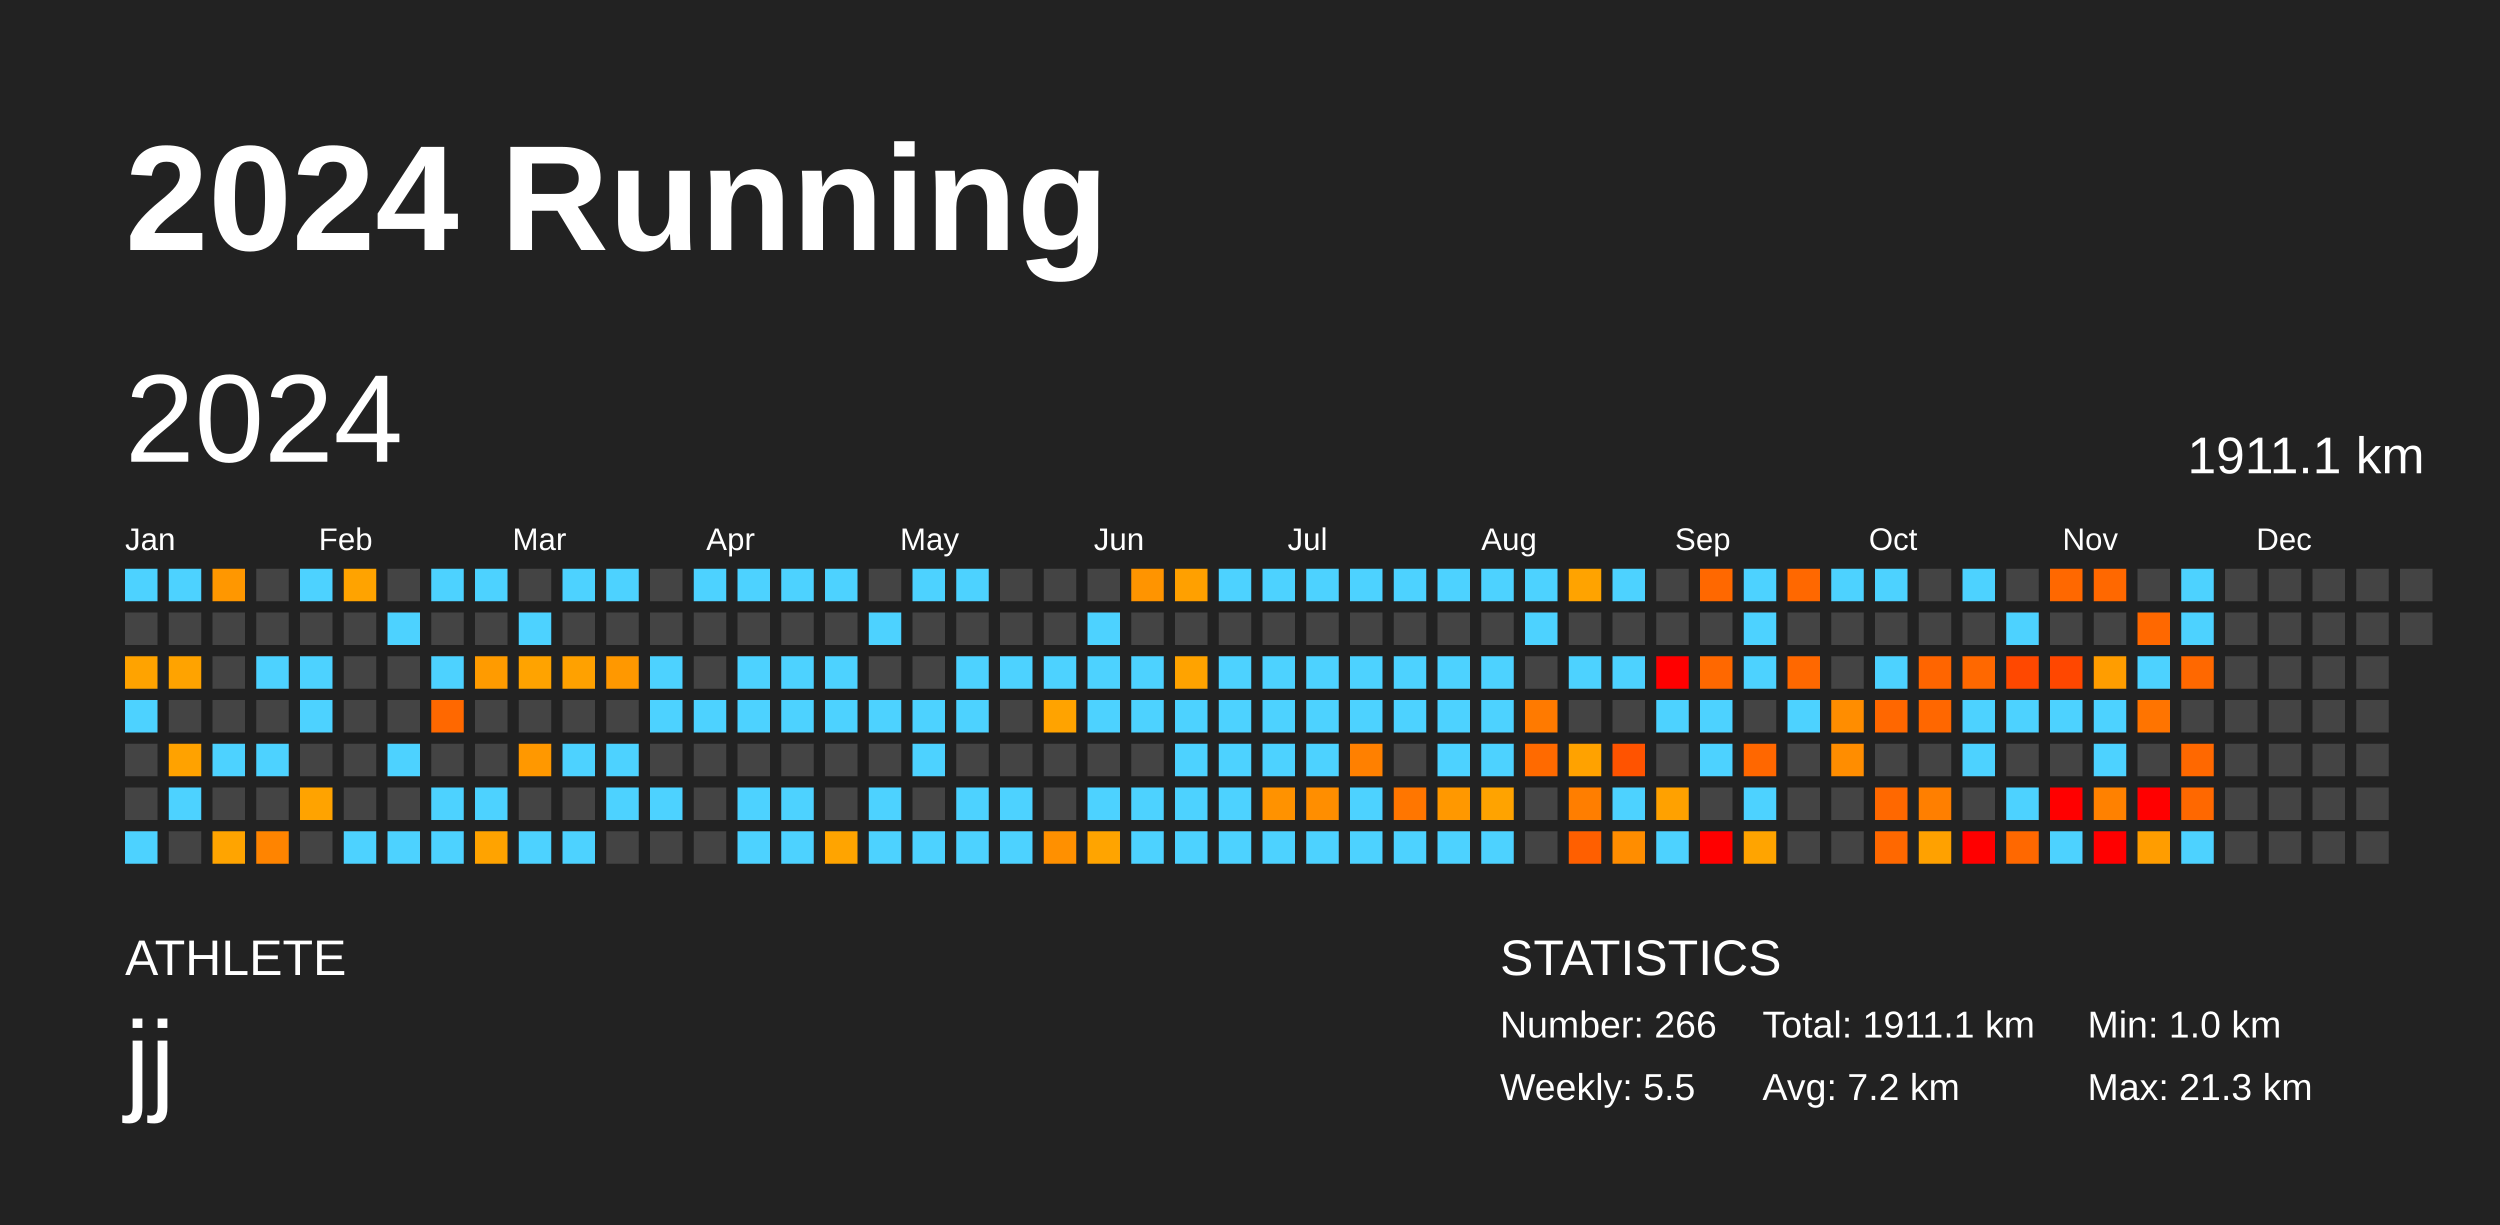
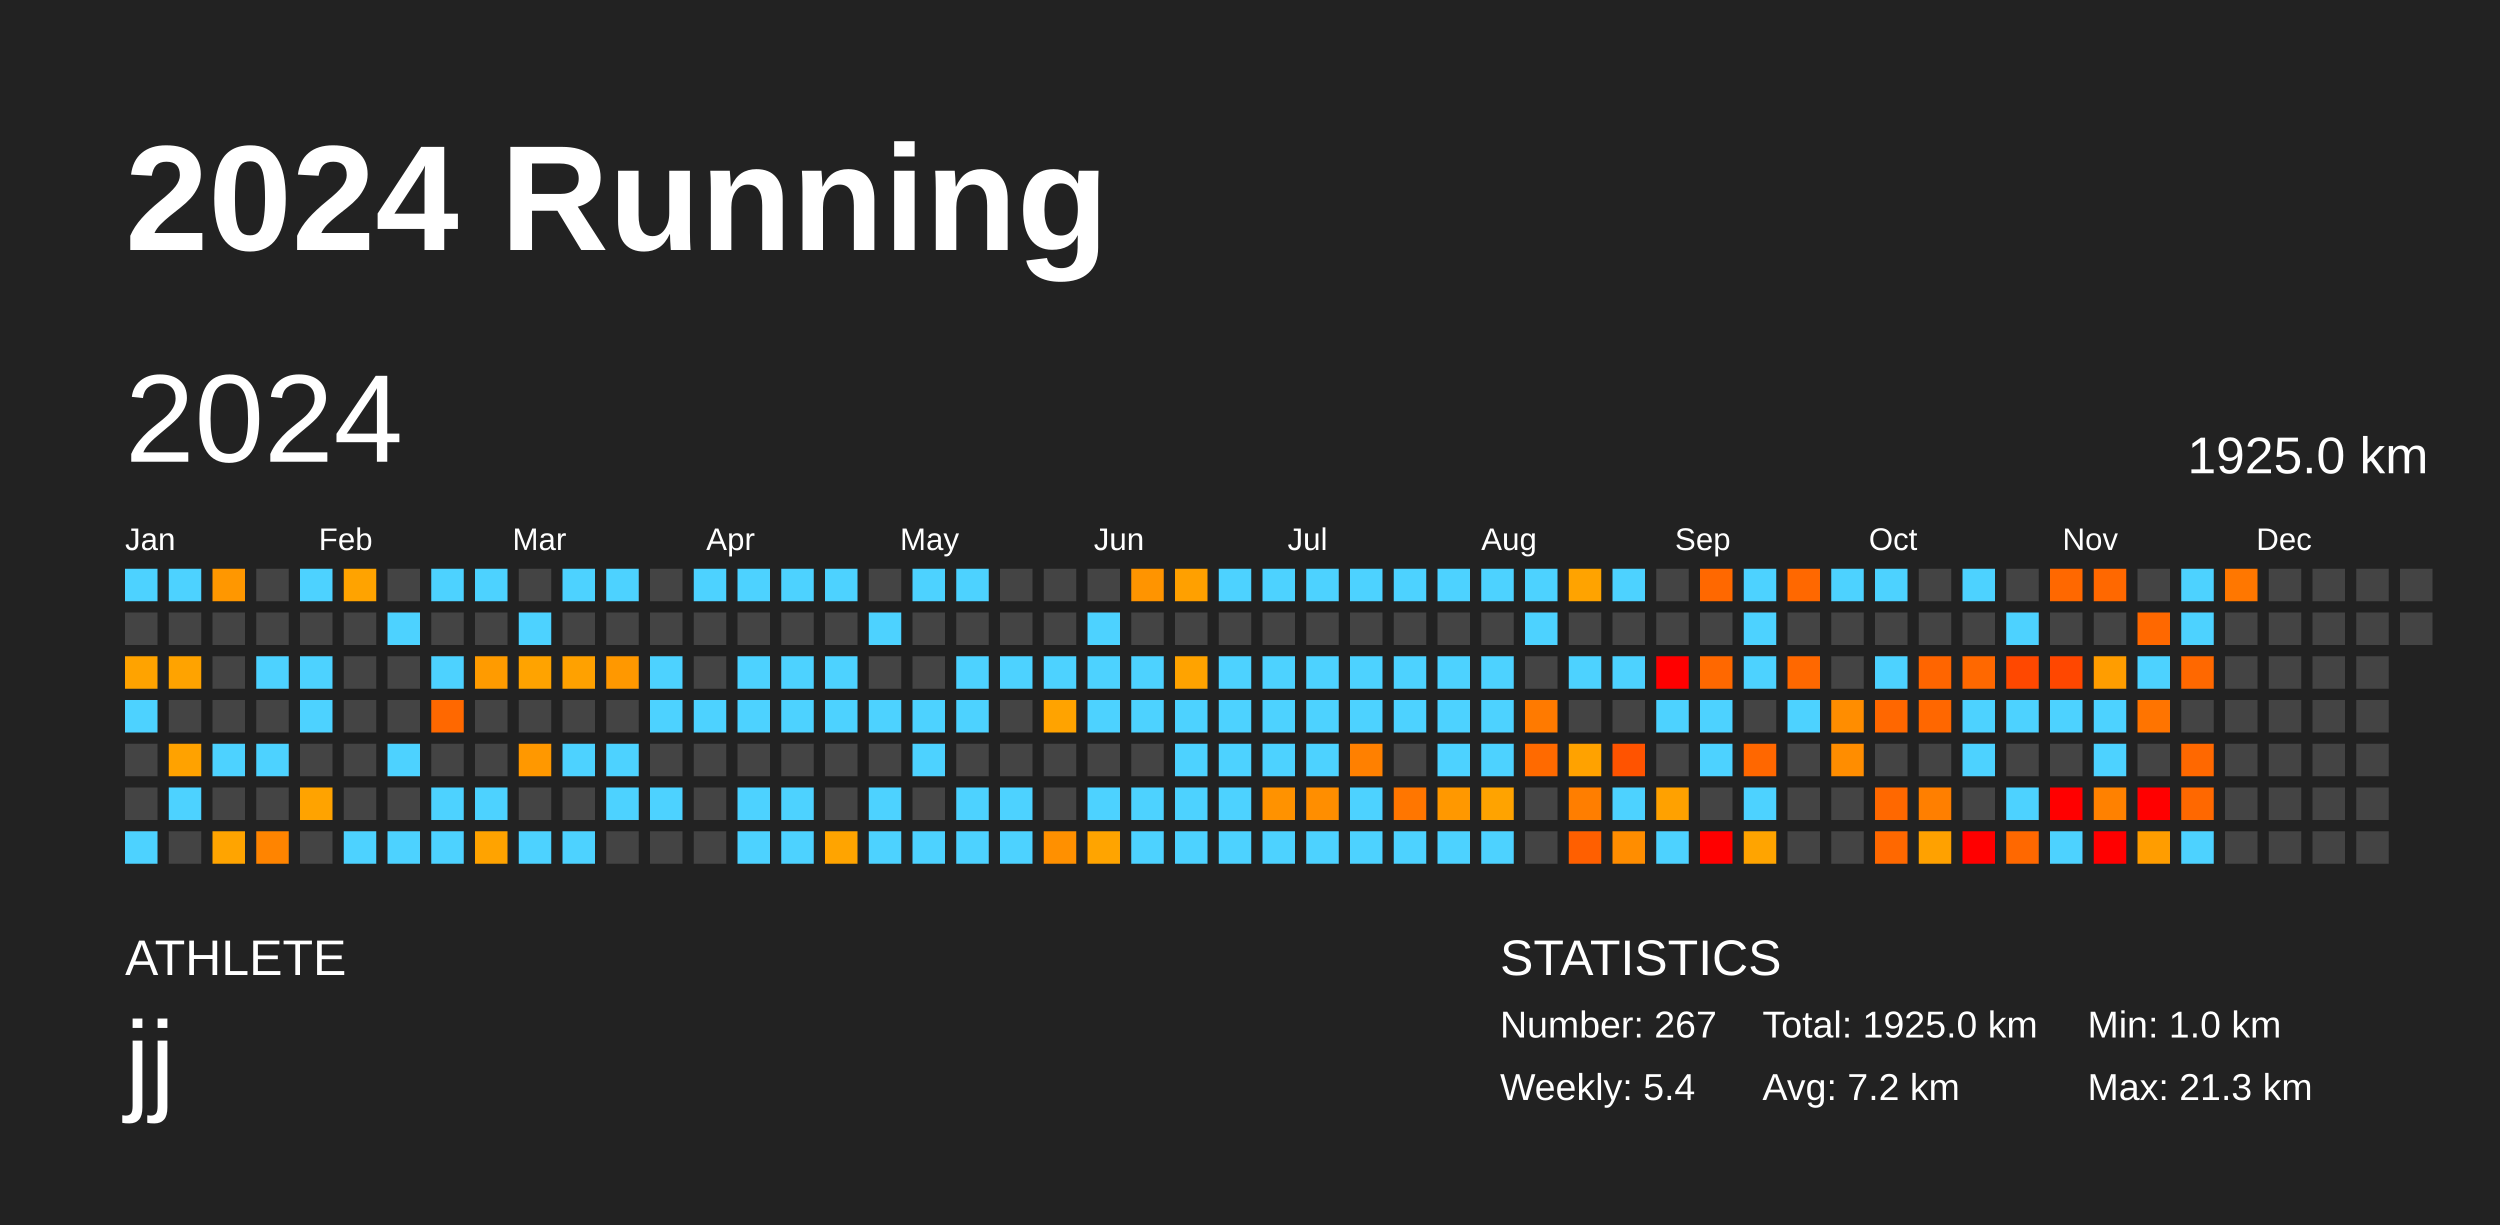
<svg xmlns="http://www.w3.org/2000/svg" baseProfile="full" height="98mm" version="1.1" viewBox="0,0,200,98" width="200mm">
  <defs />
  <rect fill="#222222" height="98" width="200" x="0" y="0" />
  <text fill="#FFFFFF" style="font-size:12px; font-family:Arial; font-weight:bold;" x="10" y="20">2024 Running</text>
  <text fill="#FFFFFF" style="font-size:4px; font-family:Arial" x="10" y="78">ATHLETE</text>
  <text fill="#FFFFFF" style="font-size:9px; font-family:Arial" x="10" y="88">jj</text>
  <text fill="#FFFFFF" style="font-size:4px; font-family:Arial" x="120" y="78">STATISTICS</text>
-   <text fill="#FFFFFF" style="font-size:3px; font-family:Arial" x="120" y="83">Number: 266</text>
-   <text fill="#FFFFFF" style="font-size:3px; font-family:Arial" x="120" y="88">Weekly: 5.5</text>
-   <text fill="#FFFFFF" style="font-size:3px; font-family:Arial" x="141" y="83">Total: 1911.1 km</text>
+   <text fill="#FFFFFF" style="font-size:3px; font-family:Arial" x="120" y="83">Number: 267</text>
+   <text fill="#FFFFFF" style="font-size:3px; font-family:Arial" x="120" y="88">Weekly: 5.4</text>
+   <text fill="#FFFFFF" style="font-size:3px; font-family:Arial" x="141" y="83">Total: 1925.0 km</text>
  <text fill="#FFFFFF" style="font-size:3px; font-family:Arial" x="141" y="88">Avg: 7.2 km</text>
  <text fill="#FFFFFF" style="font-size:3px; font-family:Arial" x="167" y="83">Min: 1.0 km</text>
  <text fill="#FFFFFF" style="font-size:3px; font-family:Arial" x="167" y="88">Max: 21.3 km</text>
  <text dominant-baseline="hanging" fill="#FFFFFF" style="font-size:10.0px; font-family:Arial;" x="10" y="30">2024</text>
-   <text dominant-baseline="hanging" fill="#FFFFFF" style="font-size:4.125px; font-family:Arial;" x="175" y="35">1911.1 km</text>
+   <text dominant-baseline="hanging" fill="#FFFFFF" style="font-size:4.125px; font-family:Arial;" x="175" y="35">1925.0 km</text>
  <text fill="#FFFFFF" style="font-size:2.5px; font-family:Arial" x="10.0" y="44">Jan</text>
  <text fill="#FFFFFF" style="font-size:2.5px; font-family:Arial" x="25.5" y="44">Feb</text>
  <text fill="#FFFFFF" style="font-size:2.5px; font-family:Arial" x="41.0" y="44">Mar</text>
  <text fill="#FFFFFF" style="font-size:2.5px; font-family:Arial" x="56.5" y="44">Apr</text>
  <text fill="#FFFFFF" style="font-size:2.5px; font-family:Arial" x="72.0" y="44">May</text>
  <text fill="#FFFFFF" style="font-size:2.5px; font-family:Arial" x="87.5" y="44">Jun</text>
  <text fill="#FFFFFF" style="font-size:2.5px; font-family:Arial" x="103.0" y="44">Jul</text>
  <text fill="#FFFFFF" style="font-size:2.5px; font-family:Arial" x="118.5" y="44">Aug</text>
  <text fill="#FFFFFF" style="font-size:2.5px; font-family:Arial" x="134.0" y="44">Sep</text>
  <text fill="#FFFFFF" style="font-size:2.5px; font-family:Arial" x="149.5" y="44">Oct</text>
  <text fill="#FFFFFF" style="font-size:2.5px; font-family:Arial" x="165.0" y="44">Nov</text>
  <text fill="#FFFFFF" style="font-size:2.5px; font-family:Arial" x="180.5" y="44">Dec</text>
  <rect fill="#4dd2ff" height="2.6" width="2.6" x="10.0" y="45.5" />
  <rect fill="#444444" height="2.6" width="2.6" x="10.0" y="49.0" />
  <rect fill="#ffa300" height="2.6" width="2.6" x="10.0" y="52.5" />
  <rect fill="#4dd2ff" height="2.6" width="2.6" x="10.0" y="56.0" />
  <rect fill="#444444" height="2.6" width="2.6" x="10.0" y="59.5" />
  <rect fill="#444444" height="2.6" width="2.6" x="10.0" y="63.0" />
  <rect fill="#4dd2ff" height="2.6" width="2.6" x="10.0" y="66.5" />
  <rect fill="#4dd2ff" height="2.6" width="2.6" x="13.5" y="45.5" />
  <rect fill="#444444" height="2.6" width="2.6" x="13.5" y="49.0" />
  <rect fill="#ffa300" height="2.6" width="2.6" x="13.5" y="52.5" />
  <rect fill="#444444" height="2.6" width="2.6" x="13.5" y="56.0" />
  <rect fill="#ffa200" height="2.6" width="2.6" x="13.5" y="59.5" />
  <rect fill="#4dd2ff" height="2.6" width="2.6" x="13.5" y="63.0" />
  <rect fill="#444444" height="2.6" width="2.6" x="13.5" y="66.5" />
  <rect fill="#ff9700" height="2.6" width="2.6" x="17.0" y="45.5" />
  <rect fill="#444444" height="2.6" width="2.6" x="17.0" y="49.0" />
  <rect fill="#444444" height="2.6" width="2.6" x="17.0" y="52.5" />
  <rect fill="#444444" height="2.6" width="2.6" x="17.0" y="56.0" />
  <rect fill="#4dd2ff" height="2.6" width="2.6" x="17.0" y="59.5" />
  <rect fill="#444444" height="2.6" width="2.6" x="17.0" y="63.0" />
  <rect fill="#ffa400" height="2.6" width="2.6" x="17.0" y="66.5" />
  <rect fill="#444444" height="2.6" width="2.6" x="20.5" y="45.5" />
  <rect fill="#444444" height="2.6" width="2.6" x="20.5" y="49.0" />
  <rect fill="#4dd2ff" height="2.6" width="2.6" x="20.5" y="52.5" />
  <rect fill="#444444" height="2.6" width="2.6" x="20.5" y="56.0" />
  <rect fill="#4dd2ff" height="2.6" width="2.6" x="20.5" y="59.5" />
  <rect fill="#444444" height="2.6" width="2.6" x="20.5" y="63.0" />
  <rect fill="#ff8400" height="2.6" width="2.6" x="20.5" y="66.5" />
  <rect fill="#4dd2ff" height="2.6" width="2.6" x="24.0" y="45.5" />
  <rect fill="#444444" height="2.6" width="2.6" x="24.0" y="49.0" />
  <rect fill="#4dd2ff" height="2.6" width="2.6" x="24.0" y="52.5" />
  <rect fill="#4dd2ff" height="2.6" width="2.6" x="24.0" y="56.0" />
  <rect fill="#444444" height="2.6" width="2.6" x="24.0" y="59.5" />
  <rect fill="#ffa300" height="2.6" width="2.6" x="24.0" y="63.0" />
  <rect fill="#444444" height="2.6" width="2.6" x="24.0" y="66.5" />
  <rect fill="#ffa300" height="2.6" width="2.6" x="27.5" y="45.5" />
  <rect fill="#444444" height="2.6" width="2.6" x="27.5" y="49.0" />
  <rect fill="#444444" height="2.6" width="2.6" x="27.5" y="52.5" />
  <rect fill="#444444" height="2.6" width="2.6" x="27.5" y="56.0" />
  <rect fill="#444444" height="2.6" width="2.6" x="27.5" y="59.5" />
  <rect fill="#444444" height="2.6" width="2.6" x="27.5" y="63.0" />
  <rect fill="#4dd2ff" height="2.6" width="2.6" x="27.5" y="66.5" />
  <rect fill="#444444" height="2.6" width="2.6" x="31.0" y="45.5" />
  <rect fill="#4dd2ff" height="2.6" width="2.6" x="31.0" y="49.0" />
  <rect fill="#444444" height="2.6" width="2.6" x="31.0" y="52.5" />
  <rect fill="#444444" height="2.6" width="2.6" x="31.0" y="56.0" />
  <rect fill="#4dd2ff" height="2.6" width="2.6" x="31.0" y="59.5" />
  <rect fill="#444444" height="2.6" width="2.6" x="31.0" y="63.0" />
  <rect fill="#4dd2ff" height="2.6" width="2.6" x="31.0" y="66.5" />
  <rect fill="#4dd2ff" height="2.6" width="2.6" x="34.5" y="45.5" />
  <rect fill="#444444" height="2.6" width="2.6" x="34.5" y="49.0" />
  <rect fill="#4dd2ff" height="2.6" width="2.6" x="34.5" y="52.5" />
  <rect fill="#ff6800" height="2.6" width="2.6" x="34.5" y="56.0" />
  <rect fill="#444444" height="2.6" width="2.6" x="34.5" y="59.5" />
  <rect fill="#4dd2ff" height="2.6" width="2.6" x="34.5" y="63.0" />
  <rect fill="#4dd2ff" height="2.6" width="2.6" x="34.5" y="66.5" />
  <rect fill="#4dd2ff" height="2.6" width="2.6" x="38.0" y="45.5" />
  <rect fill="#444444" height="2.6" width="2.6" x="38.0" y="49.0" />
  <rect fill="#ff9b00" height="2.6" width="2.6" x="38.0" y="52.5" />
  <rect fill="#444444" height="2.6" width="2.6" x="38.0" y="56.0" />
  <rect fill="#444444" height="2.6" width="2.6" x="38.0" y="59.5" />
  <rect fill="#4dd2ff" height="2.6" width="2.6" x="38.0" y="63.0" />
  <rect fill="#ffa300" height="2.6" width="2.6" x="38.0" y="66.5" />
  <rect fill="#444444" height="2.6" width="2.6" x="41.5" y="45.5" />
  <rect fill="#4dd2ff" height="2.6" width="2.6" x="41.5" y="49.0" />
  <rect fill="#ffa300" height="2.6" width="2.6" x="41.5" y="52.5" />
  <rect fill="#444444" height="2.6" width="2.6" x="41.5" y="56.0" />
  <rect fill="#ff9800" height="2.6" width="2.6" x="41.5" y="59.5" />
  <rect fill="#444444" height="2.6" width="2.6" x="41.5" y="63.0" />
  <rect fill="#4dd2ff" height="2.6" width="2.6" x="41.5" y="66.5" />
  <rect fill="#4dd2ff" height="2.6" width="2.6" x="45.0" y="45.5" />
  <rect fill="#444444" height="2.6" width="2.6" x="45.0" y="49.0" />
  <rect fill="#ffa100" height="2.6" width="2.6" x="45.0" y="52.5" />
  <rect fill="#444444" height="2.6" width="2.6" x="45.0" y="56.0" />
  <rect fill="#4dd2ff" height="2.6" width="2.6" x="45.0" y="59.5" />
  <rect fill="#444444" height="2.6" width="2.6" x="45.0" y="63.0" />
  <rect fill="#4dd2ff" height="2.6" width="2.6" x="45.0" y="66.5" />
  <rect fill="#4dd2ff" height="2.6" width="2.6" x="48.5" y="45.5" />
  <rect fill="#444444" height="2.6" width="2.6" x="48.5" y="49.0" />
  <rect fill="#ff9800" height="2.6" width="2.6" x="48.5" y="52.5" />
  <rect fill="#444444" height="2.6" width="2.6" x="48.5" y="56.0" />
  <rect fill="#4dd2ff" height="2.6" width="2.6" x="48.5" y="59.5" />
  <rect fill="#4dd2ff" height="2.6" width="2.6" x="48.5" y="63.0" />
  <rect fill="#444444" height="2.6" width="2.6" x="48.5" y="66.5" />
  <rect fill="#444444" height="2.6" width="2.6" x="52.0" y="45.5" />
  <rect fill="#444444" height="2.6" width="2.6" x="52.0" y="49.0" />
  <rect fill="#4dd2ff" height="2.6" width="2.6" x="52.0" y="52.5" />
  <rect fill="#4dd2ff" height="2.6" width="2.6" x="52.0" y="56.0" />
  <rect fill="#444444" height="2.6" width="2.6" x="52.0" y="59.5" />
  <rect fill="#4dd2ff" height="2.6" width="2.6" x="52.0" y="63.0" />
  <rect fill="#444444" height="2.6" width="2.6" x="52.0" y="66.5" />
  <rect fill="#4dd2ff" height="2.6" width="2.6" x="55.5" y="45.5" />
  <rect fill="#444444" height="2.6" width="2.6" x="55.5" y="49.0" />
  <rect fill="#444444" height="2.6" width="2.6" x="55.5" y="52.5" />
  <rect fill="#4dd2ff" height="2.6" width="2.6" x="55.5" y="56.0" />
  <rect fill="#444444" height="2.6" width="2.6" x="55.5" y="59.5" />
  <rect fill="#444444" height="2.6" width="2.6" x="55.5" y="63.0" />
  <rect fill="#444444" height="2.6" width="2.6" x="55.5" y="66.5" />
  <rect fill="#4dd2ff" height="2.6" width="2.6" x="59.0" y="45.5" />
  <rect fill="#444444" height="2.6" width="2.6" x="59.0" y="49.0" />
  <rect fill="#4dd2ff" height="2.6" width="2.6" x="59.0" y="52.5" />
  <rect fill="#4dd2ff" height="2.6" width="2.6" x="59.0" y="56.0" />
  <rect fill="#444444" height="2.6" width="2.6" x="59.0" y="59.5" />
  <rect fill="#4dd2ff" height="2.6" width="2.6" x="59.0" y="63.0" />
  <rect fill="#4dd2ff" height="2.6" width="2.6" x="59.0" y="66.5" />
  <rect fill="#4dd2ff" height="2.6" width="2.6" x="62.5" y="45.5" />
  <rect fill="#444444" height="2.6" width="2.6" x="62.5" y="49.0" />
  <rect fill="#4dd2ff" height="2.6" width="2.6" x="62.5" y="52.5" />
  <rect fill="#4dd2ff" height="2.6" width="2.6" x="62.5" y="56.0" />
  <rect fill="#444444" height="2.6" width="2.6" x="62.5" y="59.5" />
  <rect fill="#4dd2ff" height="2.6" width="2.6" x="62.5" y="63.0" />
  <rect fill="#4dd2ff" height="2.6" width="2.6" x="62.5" y="66.5" />
  <rect fill="#4dd2ff" height="2.6" width="2.6" x="66.0" y="45.5" />
  <rect fill="#444444" height="2.6" width="2.6" x="66.0" y="49.0" />
  <rect fill="#4dd2ff" height="2.6" width="2.6" x="66.0" y="52.5" />
  <rect fill="#4dd2ff" height="2.6" width="2.6" x="66.0" y="56.0" />
  <rect fill="#444444" height="2.6" width="2.6" x="66.0" y="59.5" />
  <rect fill="#444444" height="2.6" width="2.6" x="66.0" y="63.0" />
  <rect fill="#ffa400" height="2.6" width="2.6" x="66.0" y="66.5" />
  <rect fill="#444444" height="2.6" width="2.6" x="69.5" y="45.5" />
  <rect fill="#4dd2ff" height="2.6" width="2.6" x="69.5" y="49.0" />
  <rect fill="#444444" height="2.6" width="2.6" x="69.5" y="52.5" />
  <rect fill="#4dd2ff" height="2.6" width="2.6" x="69.5" y="56.0" />
  <rect fill="#444444" height="2.6" width="2.6" x="69.5" y="59.5" />
  <rect fill="#4dd2ff" height="2.6" width="2.6" x="69.5" y="63.0" />
  <rect fill="#4dd2ff" height="2.6" width="2.6" x="69.5" y="66.5" />
  <rect fill="#4dd2ff" height="2.6" width="2.6" x="73.0" y="45.5" />
  <rect fill="#444444" height="2.6" width="2.6" x="73.0" y="49.0" />
  <rect fill="#444444" height="2.6" width="2.6" x="73.0" y="52.5" />
  <rect fill="#4dd2ff" height="2.6" width="2.6" x="73.0" y="56.0" />
  <rect fill="#4dd2ff" height="2.6" width="2.6" x="73.0" y="59.5" />
  <rect fill="#444444" height="2.6" width="2.6" x="73.0" y="63.0" />
  <rect fill="#4dd2ff" height="2.6" width="2.6" x="73.0" y="66.5" />
  <rect fill="#4dd2ff" height="2.6" width="2.6" x="76.5" y="45.5" />
  <rect fill="#444444" height="2.6" width="2.6" x="76.5" y="49.0" />
  <rect fill="#4dd2ff" height="2.6" width="2.6" x="76.5" y="52.5" />
  <rect fill="#4dd2ff" height="2.6" width="2.6" x="76.5" y="56.0" />
  <rect fill="#444444" height="2.6" width="2.6" x="76.5" y="59.5" />
  <rect fill="#4dd2ff" height="2.6" width="2.6" x="76.5" y="63.0" />
  <rect fill="#4dd2ff" height="2.6" width="2.6" x="76.5" y="66.5" />
  <rect fill="#444444" height="2.6" width="2.6" x="80.0" y="45.5" />
  <rect fill="#444444" height="2.6" width="2.6" x="80.0" y="49.0" />
  <rect fill="#4dd2ff" height="2.6" width="2.6" x="80.0" y="52.5" />
  <rect fill="#444444" height="2.6" width="2.6" x="80.0" y="56.0" />
  <rect fill="#444444" height="2.6" width="2.6" x="80.0" y="59.5" />
  <rect fill="#4dd2ff" height="2.6" width="2.6" x="80.0" y="63.0" />
  <rect fill="#4dd2ff" height="2.6" width="2.6" x="80.0" y="66.5" />
  <rect fill="#444444" height="2.6" width="2.6" x="83.5" y="45.5" />
  <rect fill="#444444" height="2.6" width="2.6" x="83.5" y="49.0" />
  <rect fill="#4dd2ff" height="2.6" width="2.6" x="83.5" y="52.5" />
  <rect fill="#ffa300" height="2.6" width="2.6" x="83.5" y="56.0" />
  <rect fill="#444444" height="2.6" width="2.6" x="83.5" y="59.5" />
  <rect fill="#444444" height="2.6" width="2.6" x="83.5" y="63.0" />
  <rect fill="#ff9000" height="2.6" width="2.6" x="83.5" y="66.5" />
  <rect fill="#444444" height="2.6" width="2.6" x="87.0" y="45.5" />
  <rect fill="#4dd2ff" height="2.6" width="2.6" x="87.0" y="49.0" />
  <rect fill="#4dd2ff" height="2.6" width="2.6" x="87.0" y="52.5" />
  <rect fill="#4dd2ff" height="2.6" width="2.6" x="87.0" y="56.0" />
  <rect fill="#444444" height="2.6" width="2.6" x="87.0" y="59.5" />
  <rect fill="#4dd2ff" height="2.6" width="2.6" x="87.0" y="63.0" />
  <rect fill="#ffa400" height="2.6" width="2.6" x="87.0" y="66.5" />
  <rect fill="#ff9400" height="2.6" width="2.6" x="90.5" y="45.5" />
  <rect fill="#444444" height="2.6" width="2.6" x="90.5" y="49.0" />
  <rect fill="#4dd2ff" height="2.6" width="2.6" x="90.5" y="52.5" />
  <rect fill="#4dd2ff" height="2.6" width="2.6" x="90.5" y="56.0" />
  <rect fill="#444444" height="2.6" width="2.6" x="90.5" y="59.5" />
  <rect fill="#4dd2ff" height="2.6" width="2.6" x="90.5" y="63.0" />
  <rect fill="#4dd2ff" height="2.6" width="2.6" x="90.5" y="66.5" />
  <rect fill="#ffa000" height="2.6" width="2.6" x="94.0" y="45.5" />
  <rect fill="#444444" height="2.6" width="2.6" x="94.0" y="49.0" />
  <rect fill="#ffa300" height="2.6" width="2.6" x="94.0" y="52.5" />
  <rect fill="#4dd2ff" height="2.6" width="2.6" x="94.0" y="56.0" />
  <rect fill="#4dd2ff" height="2.6" width="2.6" x="94.0" y="59.5" />
  <rect fill="#4dd2ff" height="2.6" width="2.6" x="94.0" y="63.0" />
  <rect fill="#4dd2ff" height="2.6" width="2.6" x="94.0" y="66.5" />
  <rect fill="#4dd2ff" height="2.6" width="2.6" x="97.5" y="45.5" />
  <rect fill="#444444" height="2.6" width="2.6" x="97.5" y="49.0" />
  <rect fill="#4dd2ff" height="2.6" width="2.6" x="97.5" y="52.5" />
  <rect fill="#4dd2ff" height="2.6" width="2.6" x="97.5" y="56.0" />
  <rect fill="#4dd2ff" height="2.6" width="2.6" x="97.5" y="59.5" />
  <rect fill="#4dd2ff" height="2.6" width="2.6" x="97.5" y="63.0" />
  <rect fill="#4dd2ff" height="2.6" width="2.6" x="97.5" y="66.5" />
  <rect fill="#4dd2ff" height="2.6" width="2.6" x="101.0" y="45.5" />
  <rect fill="#444444" height="2.6" width="2.6" x="101.0" y="49.0" />
  <rect fill="#4dd2ff" height="2.6" width="2.6" x="101.0" y="52.5" />
  <rect fill="#4dd2ff" height="2.6" width="2.6" x="101.0" y="56.0" />
  <rect fill="#4dd2ff" height="2.6" width="2.6" x="101.0" y="59.5" />
  <rect fill="#ff9200" height="2.6" width="2.6" x="101.0" y="63.0" />
  <rect fill="#4dd2ff" height="2.6" width="2.6" x="101.0" y="66.5" />
  <rect fill="#4dd2ff" height="2.6" width="2.6" x="104.5" y="45.5" />
  <rect fill="#444444" height="2.6" width="2.6" x="104.5" y="49.0" />
  <rect fill="#4dd2ff" height="2.6" width="2.6" x="104.5" y="52.5" />
  <rect fill="#4dd2ff" height="2.6" width="2.6" x="104.5" y="56.0" />
  <rect fill="#4dd2ff" height="2.6" width="2.6" x="104.5" y="59.5" />
  <rect fill="#ff8e00" height="2.6" width="2.6" x="104.5" y="63.0" />
  <rect fill="#4dd2ff" height="2.6" width="2.6" x="104.5" y="66.5" />
  <rect fill="#4dd2ff" height="2.6" width="2.6" x="108.0" y="45.5" />
  <rect fill="#444444" height="2.6" width="2.6" x="108.0" y="49.0" />
  <rect fill="#4dd2ff" height="2.6" width="2.6" x="108.0" y="52.5" />
  <rect fill="#4dd2ff" height="2.6" width="2.6" x="108.0" y="56.0" />
  <rect fill="#ff8000" height="2.6" width="2.6" x="108.0" y="59.5" />
  <rect fill="#4dd2ff" height="2.6" width="2.6" x="108.0" y="63.0" />
  <rect fill="#4dd2ff" height="2.6" width="2.6" x="108.0" y="66.5" />
  <rect fill="#4dd2ff" height="2.6" width="2.6" x="111.5" y="45.5" />
  <rect fill="#444444" height="2.6" width="2.6" x="111.5" y="49.0" />
  <rect fill="#4dd2ff" height="2.6" width="2.6" x="111.5" y="52.5" />
  <rect fill="#4dd2ff" height="2.6" width="2.6" x="111.5" y="56.0" />
  <rect fill="#444444" height="2.6" width="2.6" x="111.5" y="59.5" />
  <rect fill="#ff7600" height="2.6" width="2.6" x="111.5" y="63.0" />
  <rect fill="#4dd2ff" height="2.6" width="2.6" x="111.5" y="66.5" />
  <rect fill="#4dd2ff" height="2.6" width="2.6" x="115.0" y="45.5" />
  <rect fill="#444444" height="2.6" width="2.6" x="115.0" y="49.0" />
  <rect fill="#4dd2ff" height="2.6" width="2.6" x="115.0" y="52.5" />
  <rect fill="#4dd2ff" height="2.6" width="2.6" x="115.0" y="56.0" />
  <rect fill="#4dd2ff" height="2.6" width="2.6" x="115.0" y="59.5" />
  <rect fill="#ff9800" height="2.6" width="2.6" x="115.0" y="63.0" />
  <rect fill="#4dd2ff" height="2.6" width="2.6" x="115.0" y="66.5" />
  <rect fill="#4dd2ff" height="2.6" width="2.6" x="118.5" y="45.5" />
  <rect fill="#444444" height="2.6" width="2.6" x="118.5" y="49.0" />
  <rect fill="#4dd2ff" height="2.6" width="2.6" x="118.5" y="52.5" />
  <rect fill="#4dd2ff" height="2.6" width="2.6" x="118.5" y="56.0" />
  <rect fill="#4dd2ff" height="2.6" width="2.6" x="118.5" y="59.5" />
  <rect fill="#ffa300" height="2.6" width="2.6" x="118.5" y="63.0" />
  <rect fill="#4dd2ff" height="2.6" width="2.6" x="118.5" y="66.5" />
  <rect fill="#4dd2ff" height="2.6" width="2.6" x="122.0" y="45.5" />
  <rect fill="#4dd2ff" height="2.6" width="2.6" x="122.0" y="49.0" />
  <rect fill="#444444" height="2.6" width="2.6" x="122.0" y="52.5" />
  <rect fill="#ff7a00" height="2.6" width="2.6" x="122.0" y="56.0" />
  <rect fill="#ff6a00" height="2.6" width="2.6" x="122.0" y="59.5" />
  <rect fill="#444444" height="2.6" width="2.6" x="122.0" y="63.0" />
  <rect fill="#444444" height="2.6" width="2.6" x="122.0" y="66.5" />
  <rect fill="#ffa300" height="2.6" width="2.6" x="125.5" y="45.5" />
  <rect fill="#444444" height="2.6" width="2.6" x="125.5" y="49.0" />
  <rect fill="#4dd2ff" height="2.6" width="2.6" x="125.5" y="52.5" />
  <rect fill="#444444" height="2.6" width="2.6" x="125.5" y="56.0" />
  <rect fill="#ffa200" height="2.6" width="2.6" x="125.5" y="59.5" />
  <rect fill="#ff7e00" height="2.6" width="2.6" x="125.5" y="63.0" />
  <rect fill="#ff5f00" height="2.6" width="2.6" x="125.5" y="66.5" />
  <rect fill="#4dd2ff" height="2.6" width="2.6" x="129.0" y="45.5" />
  <rect fill="#444444" height="2.6" width="2.6" x="129.0" y="49.0" />
  <rect fill="#4dd2ff" height="2.6" width="2.6" x="129.0" y="52.5" />
  <rect fill="#444444" height="2.6" width="2.6" x="129.0" y="56.0" />
  <rect fill="#ff5300" height="2.6" width="2.6" x="129.0" y="59.5" />
  <rect fill="#4dd2ff" height="2.6" width="2.6" x="129.0" y="63.0" />
  <rect fill="#ff8d00" height="2.6" width="2.6" x="129.0" y="66.5" />
  <rect fill="#444444" height="2.6" width="2.6" x="132.5" y="45.5" />
  <rect fill="#444444" height="2.6" width="2.6" x="132.5" y="49.0" />
  <rect fill="red" height="2.6" width="2.6" x="132.5" y="52.5" />
  <rect fill="#4dd2ff" height="2.6" width="2.6" x="132.5" y="56.0" />
  <rect fill="#444444" height="2.6" width="2.6" x="132.5" y="59.5" />
  <rect fill="#ffa100" height="2.6" width="2.6" x="132.5" y="63.0" />
  <rect fill="#4dd2ff" height="2.6" width="2.6" x="132.5" y="66.5" />
  <rect fill="#ff6800" height="2.6" width="2.6" x="136.0" y="45.5" />
  <rect fill="#444444" height="2.6" width="2.6" x="136.0" y="49.0" />
  <rect fill="#ff6800" height="2.6" width="2.6" x="136.0" y="52.5" />
  <rect fill="#4dd2ff" height="2.6" width="2.6" x="136.0" y="56.0" />
  <rect fill="#4dd2ff" height="2.6" width="2.6" x="136.0" y="59.5" />
  <rect fill="#444444" height="2.6" width="2.6" x="136.0" y="63.0" />
  <rect fill="red" height="2.6" width="2.6" x="136.0" y="66.5" />
  <rect fill="#4dd2ff" height="2.6" width="2.6" x="139.5" y="45.5" />
  <rect fill="#4dd2ff" height="2.6" width="2.6" x="139.5" y="49.0" />
  <rect fill="#4dd2ff" height="2.6" width="2.6" x="139.5" y="52.5" />
  <rect fill="#444444" height="2.6" width="2.6" x="139.5" y="56.0" />
  <rect fill="#ff6700" height="2.6" width="2.6" x="139.5" y="59.5" />
  <rect fill="#4dd2ff" height="2.6" width="2.6" x="139.5" y="63.0" />
  <rect fill="#ffa400" height="2.6" width="2.6" x="139.5" y="66.5" />
  <rect fill="#ff6800" height="2.6" width="2.6" x="143.0" y="45.5" />
  <rect fill="#444444" height="2.6" width="2.6" x="143.0" y="49.0" />
  <rect fill="#ff6800" height="2.6" width="2.6" x="143.0" y="52.5" />
  <rect fill="#4dd2ff" height="2.6" width="2.6" x="143.0" y="56.0" />
  <rect fill="#444444" height="2.6" width="2.6" x="143.0" y="59.5" />
  <rect fill="#444444" height="2.6" width="2.6" x="143.0" y="63.0" />
  <rect fill="#444444" height="2.6" width="2.6" x="143.0" y="66.5" />
  <rect fill="#4dd2ff" height="2.6" width="2.6" x="146.5" y="45.5" />
  <rect fill="#444444" height="2.6" width="2.6" x="146.5" y="49.0" />
  <rect fill="#444444" height="2.6" width="2.6" x="146.5" y="52.5" />
  <rect fill="#ff8d00" height="2.6" width="2.6" x="146.5" y="56.0" />
  <rect fill="#ff8d00" height="2.6" width="2.6" x="146.5" y="59.5" />
  <rect fill="#444444" height="2.6" width="2.6" x="146.5" y="63.0" />
  <rect fill="#444444" height="2.6" width="2.6" x="146.5" y="66.5" />
  <rect fill="#4dd2ff" height="2.6" width="2.6" x="150.0" y="45.5" />
  <rect fill="#444444" height="2.6" width="2.6" x="150.0" y="49.0" />
  <rect fill="#4dd2ff" height="2.6" width="2.6" x="150.0" y="52.5" />
  <rect fill="#ff6700" height="2.6" width="2.6" x="150.0" y="56.0" />
  <rect fill="#444444" height="2.6" width="2.6" x="150.0" y="59.5" />
  <rect fill="#ff6800" height="2.6" width="2.6" x="150.0" y="63.0" />
  <rect fill="#ff6800" height="2.6" width="2.6" x="150.0" y="66.5" />
  <rect fill="#444444" height="2.6" width="2.6" x="153.5" y="45.5" />
  <rect fill="#444444" height="2.6" width="2.6" x="153.5" y="49.0" />
  <rect fill="#ff6500" height="2.6" width="2.6" x="153.5" y="52.5" />
  <rect fill="#ff6700" height="2.6" width="2.6" x="153.5" y="56.0" />
  <rect fill="#444444" height="2.6" width="2.6" x="153.5" y="59.5" />
  <rect fill="#ff7f00" height="2.6" width="2.6" x="153.5" y="63.0" />
  <rect fill="#ffa100" height="2.6" width="2.6" x="153.5" y="66.5" />
  <rect fill="#4dd2ff" height="2.6" width="2.6" x="157.0" y="45.5" />
  <rect fill="#444444" height="2.6" width="2.6" x="157.0" y="49.0" />
  <rect fill="#ff6800" height="2.6" width="2.6" x="157.0" y="52.5" />
  <rect fill="#4dd2ff" height="2.6" width="2.6" x="157.0" y="56.0" />
  <rect fill="#4dd2ff" height="2.6" width="2.6" x="157.0" y="59.5" />
  <rect fill="#444444" height="2.6" width="2.6" x="157.0" y="63.0" />
  <rect fill="red" height="2.6" width="2.6" x="157.0" y="66.5" />
  <rect fill="#444444" height="2.6" width="2.6" x="160.5" y="45.5" />
  <rect fill="#4dd2ff" height="2.6" width="2.6" x="160.5" y="49.0" />
  <rect fill="#ff4800" height="2.6" width="2.6" x="160.5" y="52.5" />
  <rect fill="#4dd2ff" height="2.6" width="2.6" x="160.5" y="56.0" />
  <rect fill="#444444" height="2.6" width="2.6" x="160.5" y="59.5" />
  <rect fill="#4dd2ff" height="2.6" width="2.6" x="160.5" y="63.0" />
  <rect fill="#ff6800" height="2.6" width="2.6" x="160.5" y="66.5" />
  <rect fill="#ff6800" height="2.6" width="2.6" x="164.0" y="45.5" />
  <rect fill="#444444" height="2.6" width="2.6" x="164.0" y="49.0" />
  <rect fill="#ff4700" height="2.6" width="2.6" x="164.0" y="52.5" />
  <rect fill="#4dd2ff" height="2.6" width="2.6" x="164.0" y="56.0" />
  <rect fill="#444444" height="2.6" width="2.6" x="164.0" y="59.5" />
  <rect fill="red" height="2.6" width="2.6" x="164.0" y="63.0" />
  <rect fill="#4dd2ff" height="2.6" width="2.6" x="164.0" y="66.5" />
  <rect fill="#ff6800" height="2.6" width="2.6" x="167.5" y="45.5" />
  <rect fill="#444444" height="2.6" width="2.6" x="167.5" y="49.0" />
  <rect fill="#ff9d00" height="2.6" width="2.6" x="167.5" y="52.5" />
  <rect fill="#4dd2ff" height="2.6" width="2.6" x="167.5" y="56.0" />
  <rect fill="#4dd2ff" height="2.6" width="2.6" x="167.5" y="59.5" />
  <rect fill="#ff8100" height="2.6" width="2.6" x="167.5" y="63.0" />
  <rect fill="red" height="2.6" width="2.6" x="167.5" y="66.5" />
  <rect fill="#444444" height="2.6" width="2.6" x="171.0" y="45.5" />
  <rect fill="#ff6800" height="2.6" width="2.6" x="171.0" y="49.0" />
  <rect fill="#4dd2ff" height="2.6" width="2.6" x="171.0" y="52.5" />
  <rect fill="#ff7400" height="2.6" width="2.6" x="171.0" y="56.0" />
  <rect fill="#444444" height="2.6" width="2.6" x="171.0" y="59.5" />
  <rect fill="red" height="2.6" width="2.6" x="171.0" y="63.0" />
  <rect fill="#ff9d00" height="2.6" width="2.6" x="171.0" y="66.5" />
  <rect fill="#4dd2ff" height="2.6" width="2.6" x="174.5" y="45.5" />
  <rect fill="#4dd2ff" height="2.6" width="2.6" x="174.5" y="49.0" />
  <rect fill="#ff6800" height="2.6" width="2.6" x="174.5" y="52.5" />
  <rect fill="#444444" height="2.6" width="2.6" x="174.5" y="56.0" />
  <rect fill="#ff6800" height="2.6" width="2.6" x="174.5" y="59.5" />
  <rect fill="#ff6800" height="2.6" width="2.6" x="174.5" y="63.0" />
  <rect fill="#4dd2ff" height="2.6" width="2.6" x="174.5" y="66.5" />
-   <rect fill="#444444" height="2.6" width="2.6" x="178.0" y="45.5" />
+   <rect fill="#ff7700" height="2.6" width="2.6" x="178.0" y="45.5" />
  <rect fill="#444444" height="2.6" width="2.6" x="178.0" y="49.0" />
  <rect fill="#444444" height="2.6" width="2.6" x="178.0" y="52.5" />
  <rect fill="#444444" height="2.6" width="2.6" x="178.0" y="56.0" />
  <rect fill="#444444" height="2.6" width="2.6" x="178.0" y="59.5" />
  <rect fill="#444444" height="2.6" width="2.6" x="178.0" y="63.0" />
  <rect fill="#444444" height="2.6" width="2.6" x="178.0" y="66.5" />
  <rect fill="#444444" height="2.6" width="2.6" x="181.5" y="45.5" />
  <rect fill="#444444" height="2.6" width="2.6" x="181.5" y="49.0" />
  <rect fill="#444444" height="2.6" width="2.6" x="181.5" y="52.5" />
  <rect fill="#444444" height="2.6" width="2.6" x="181.5" y="56.0" />
  <rect fill="#444444" height="2.6" width="2.6" x="181.5" y="59.5" />
  <rect fill="#444444" height="2.6" width="2.6" x="181.5" y="63.0" />
  <rect fill="#444444" height="2.6" width="2.6" x="181.5" y="66.5" />
  <rect fill="#444444" height="2.6" width="2.6" x="185.0" y="45.5" />
  <rect fill="#444444" height="2.6" width="2.6" x="185.0" y="49.0" />
  <rect fill="#444444" height="2.6" width="2.6" x="185.0" y="52.5" />
  <rect fill="#444444" height="2.6" width="2.6" x="185.0" y="56.0" />
  <rect fill="#444444" height="2.6" width="2.6" x="185.0" y="59.5" />
  <rect fill="#444444" height="2.6" width="2.6" x="185.0" y="63.0" />
  <rect fill="#444444" height="2.6" width="2.6" x="185.0" y="66.5" />
  <rect fill="#444444" height="2.6" width="2.6" x="188.5" y="45.5" />
  <rect fill="#444444" height="2.6" width="2.6" x="188.5" y="49.0" />
  <rect fill="#444444" height="2.6" width="2.6" x="188.5" y="52.5" />
  <rect fill="#444444" height="2.6" width="2.6" x="188.5" y="56.0" />
  <rect fill="#444444" height="2.6" width="2.6" x="188.5" y="59.5" />
  <rect fill="#444444" height="2.6" width="2.6" x="188.5" y="63.0" />
  <rect fill="#444444" height="2.6" width="2.6" x="188.5" y="66.5" />
  <rect fill="#444444" height="2.6" width="2.6" x="192.0" y="45.5" />
  <rect fill="#444444" height="2.6" width="2.6" x="192.0" y="49.0" />
</svg>
